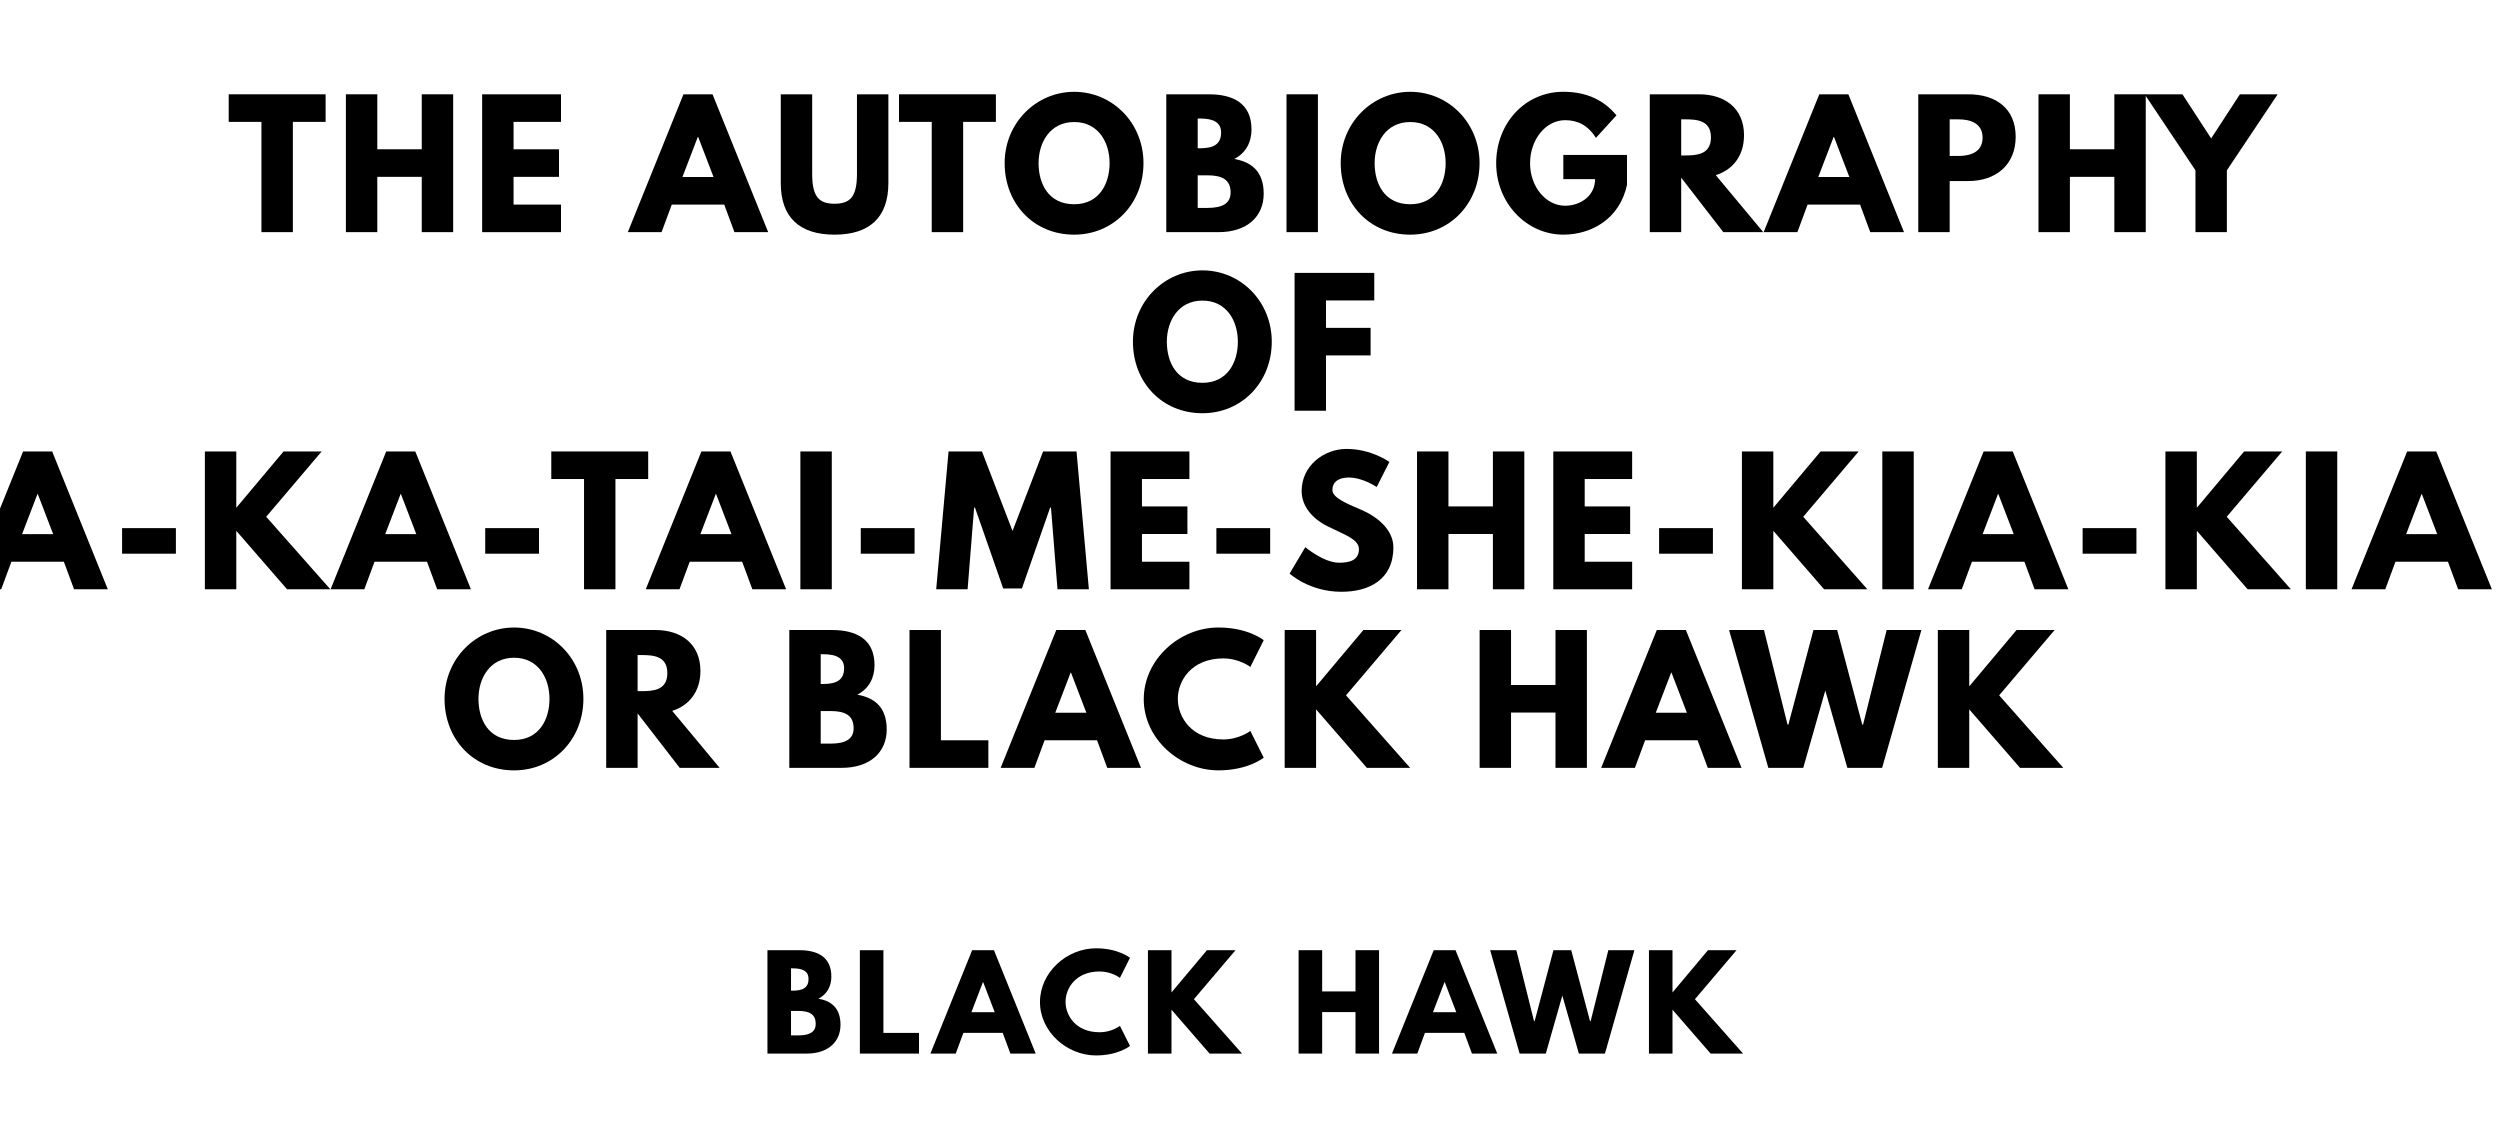
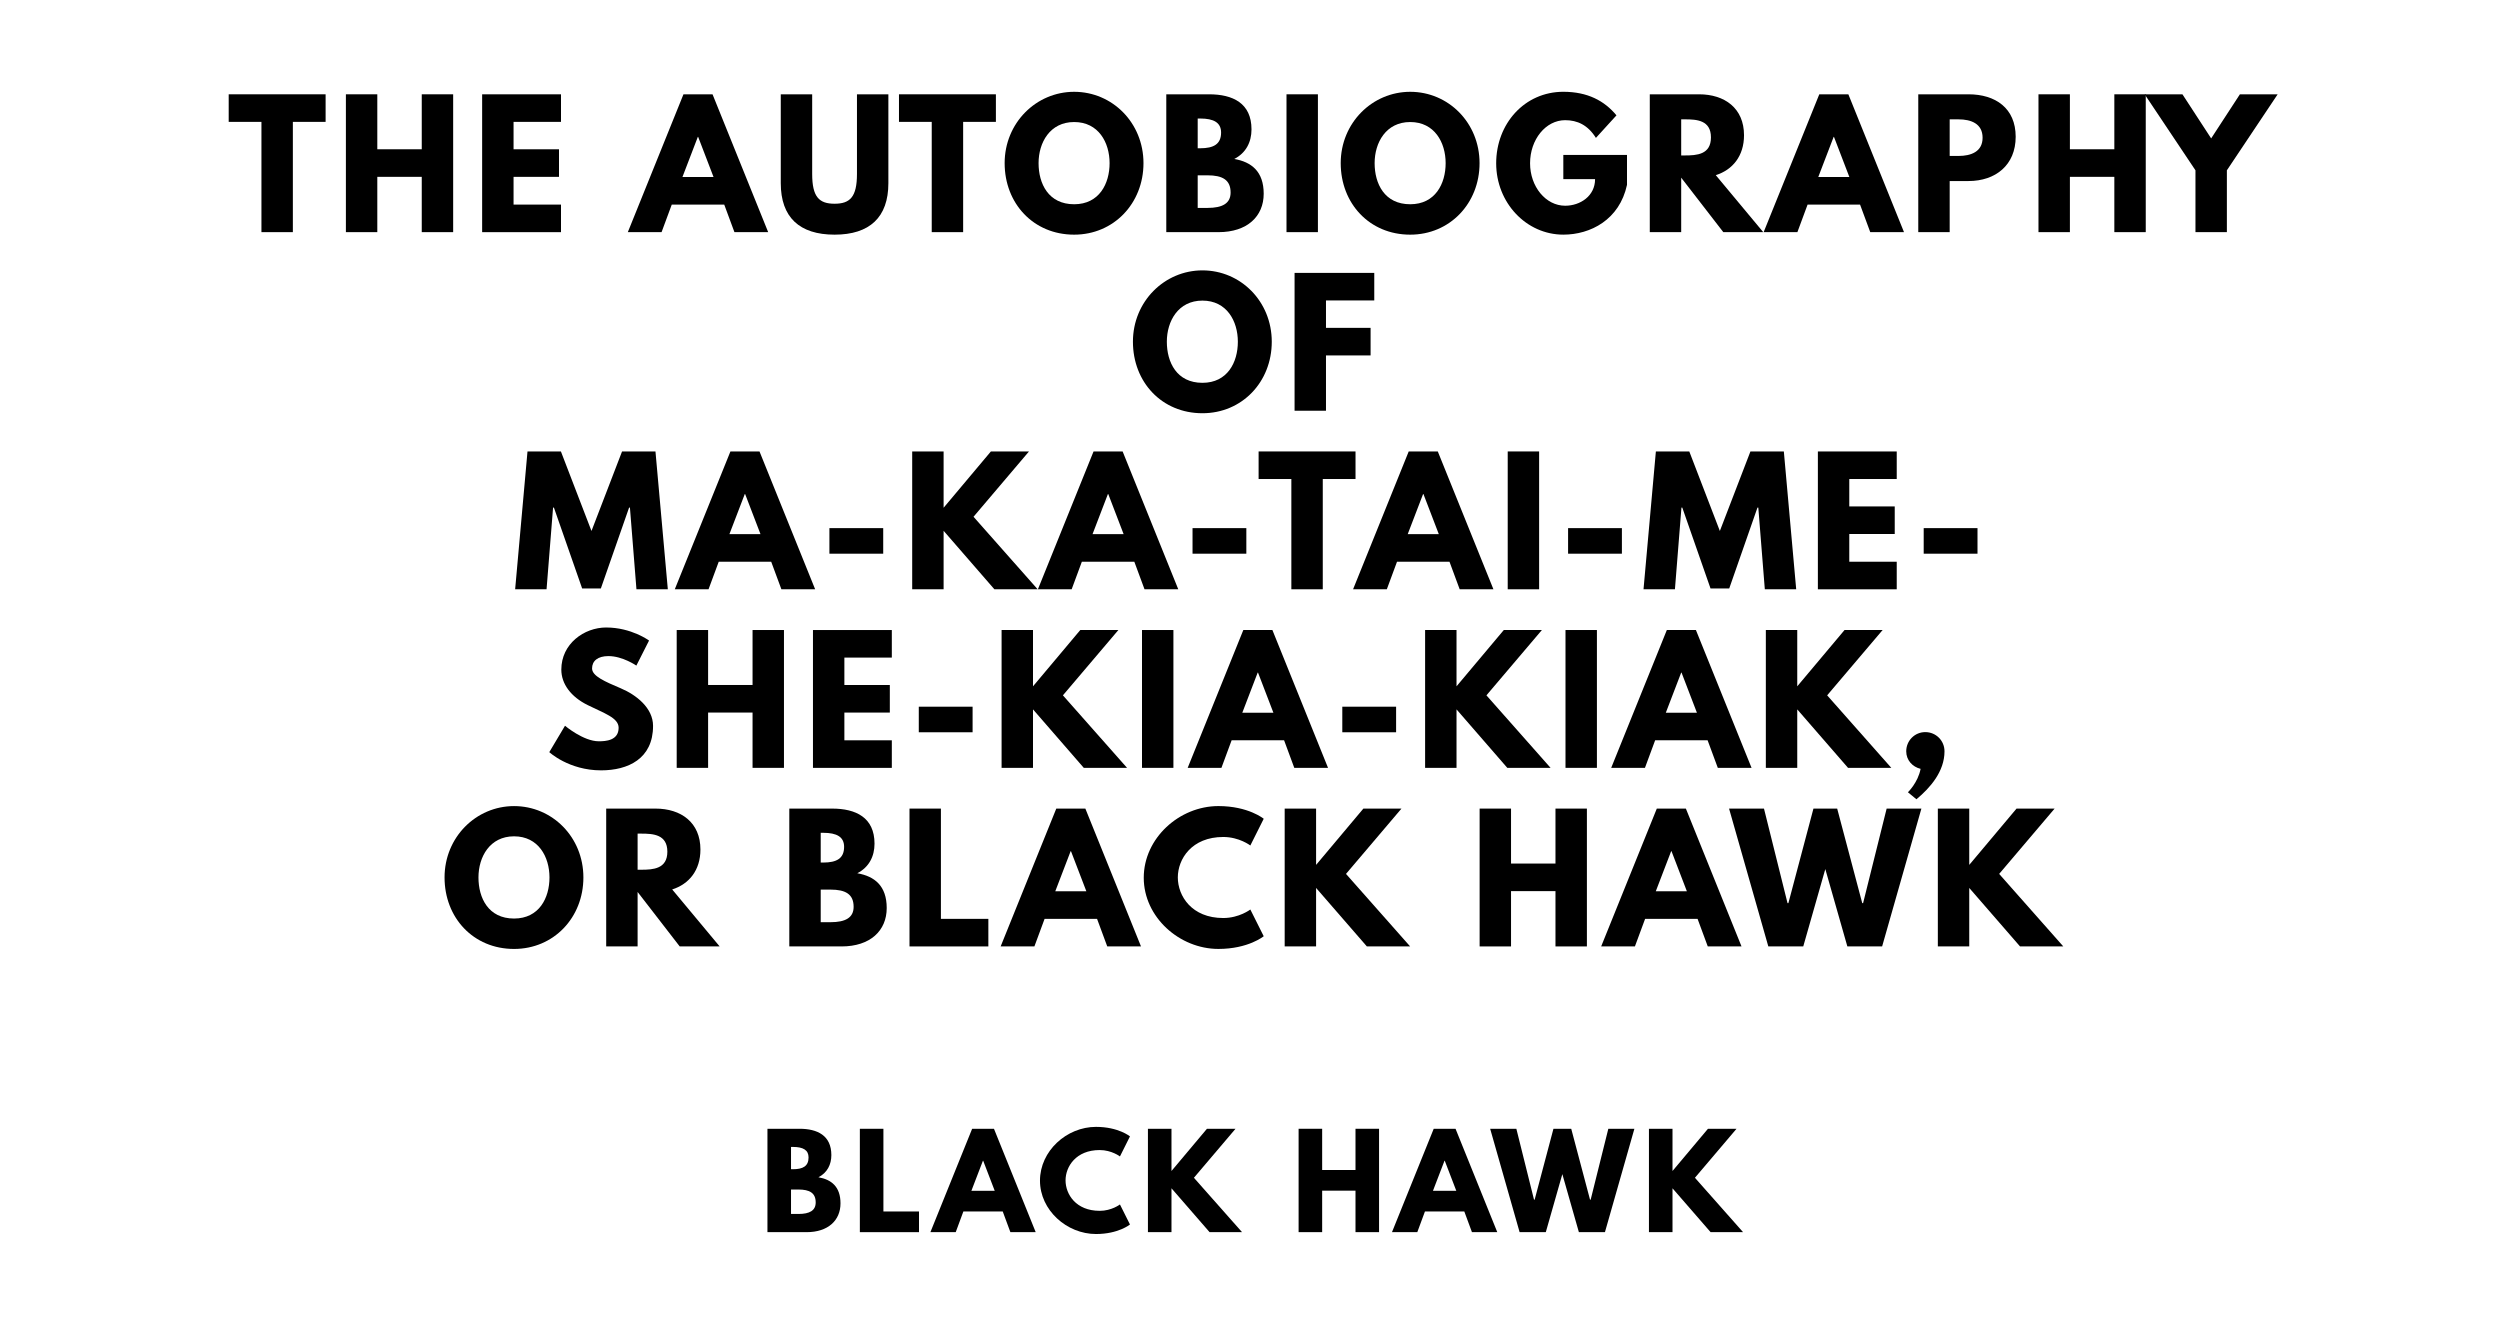
- <svg xmlns="http://www.w3.org/2000/svg" version="1.1" viewBox="0 0 1400 640">
+ <svg xmlns="http://www.w3.org/2000/svg" version="1.1" viewBox="0 0 1400 740">
  <g aria-label="THE AUTOBIOGRAPHY">
    <path d="M128.07,68.25l0.00-15.44l54.27,0.00l0.00,15.44l-18.34,0.00l0.00,61.75l-17.59,0.00l0.00-61.75l-18.34,0.00z" />
    <path d="M211.29,99.03l0.00,30.97l-17.59,0.00l0.00-77.19l17.59,0.00l0.00,30.78l24.89,0.00l0.00-30.78l17.59,0.00l0.00,77.19l-17.59,0.00l0.00-30.97l-24.89,0.00z" />
    <path d="M314.16,52.81l0.00,15.44l-26.57,0.00l0.00,15.35l25.45,0.00l0.00,15.44l-25.45,0.00l0.00,15.53l26.57,0.00l0.00,15.44l-44.16,0.00l0.00-77.19l44.16,0.00z" />
    <path d="M399.02,52.81l31.16,77.19l-18.90,0.00l-5.71-15.44l-29.38,0.00l-5.71,15.44l-18.90,0.00l31.16-77.19l16.28,0.00z  M399.58,99.12l-8.61-22.46l-0.19,0.00l-8.61,22.46l17.40,0.00z" />
    <path d="M497.49,52.81l0.00,49.78c0.00,19.09-10.48,28.82-30.13,28.82s-30.13-9.73-30.13-28.82l0.00-49.78l17.59,0.00l0.00,44.63c0.00,12.91,3.93,16.65,12.54,16.65s12.54-3.74,12.54-16.65l0.00-44.63l17.59,0.00z" />
    <path d="M503.43,68.25l0.00-15.44l54.27,0.00l0.00,15.44l-18.34,0.00l0.00,61.75l-17.59,0.00l0.00-61.75l-18.34,0.00z" />
    <path d="M562.60,91.36c0.00-22.55,17.68-39.95,38.92-39.95c21.43,0.00,38.83,17.40,38.83,39.95s-16.65,40.05-38.83,40.05c-22.83,0.00-38.92-17.50-38.92-40.05z  M581.60,91.36c0.00,11.51,5.52,23.02,19.93,23.02c14.04,0.00,19.84-11.51,19.84-23.02s-6.18-23.02-19.84-23.02c-13.57,0.00-19.93,11.51-19.93,23.02z" />
    <path d="M653.12,52.81l23.95,0.00c13.29,0.00,23.77,4.96,23.77,19.65c0.00,7.11-3.09,13.19-9.64,16.56c9.64,1.68,16.47,7.02,16.47,19.46c0.00,12.73-9.26,21.52-25.26,21.52l-29.29,0.00l0.00-77.19z  M670.71,83.03l1.40,0.00c7.58,0.00,11.70-2.34,11.70-8.80c0.00-5.52-4.02-7.86-11.70-7.86l-1.40,0.00l0.00,16.65z  M670.71,116.43l5.52,0.00c8.33,0.00,12.91-2.53,12.91-8.61c0.00-7.11-4.58-9.64-12.91-9.64l-5.52,0.00l0.00,18.25z" />
    <path d="M738.03,52.81l0.00,77.19l-17.59,0.00l0.00-77.19l17.59,0.00z" />
    <path d="M750.80,91.36c0.00-22.55,17.68-39.95,38.92-39.95c21.43,0.00,38.83,17.40,38.83,39.95s-16.65,40.05-38.83,40.05c-22.83,0.00-38.92-17.50-38.92-40.05z  M769.79,91.36c0.00,11.51,5.52,23.02,19.93,23.02c14.04,0.00,19.84-11.51,19.84-23.02s-6.18-23.02-19.84-23.02c-13.57,0.00-19.93,11.51-19.93,23.02z" />
    <path d="M911.12,86.77l0.00,16.75c-4.21,19.56-20.49,27.88-35.65,27.88c-20.77,0.00-37.61-17.87-37.61-39.95c0.00-22.18,15.91-40.05,37.61-40.05c13.57,0.00,23.02,5.05,29.75,13.19l-11.51,12.63c-4.49-7.20-10.39-9.92-17.22-9.92c-10.85,0.00-19.65,10.76-19.65,24.14c0.00,13.10,8.80,23.77,19.65,23.77c8.42,0.00,16.75-5.43,16.75-14.88l-17.78,0.00l0.00-13.57l35.65,0.00z" />
    <path d="M923.88,52.81l27.60,0.00c14.32,0.00,25.17,7.77,25.17,22.92c0.00,11.60-6.36,19.37-15.81,22.36l26.57,31.91l-22.36,0.00l-23.58-30.50l0.00,30.50l-17.59,0.00l0.00-77.19z  M941.47,87.05l2.06,0.00c6.64,0.00,14.60-0.47,14.60-10.11s-7.95-10.11-14.60-10.11l-2.06,0.00l0.00,20.21z" />
    <path d="M1035.08,52.81l31.16,77.19l-18.90,0.00l-5.71-15.44l-29.38,0.00l-5.71,15.44l-18.90,0.00l31.16-77.19l16.28,0.00z  M1035.64,99.12l-8.61-22.46l-0.19,0.00l-8.61,22.46l17.40,0.00z" />
    <path d="M1074.23,52.81l28.16,0.00c15.06,0.00,26.39,7.77,26.39,23.77c0.00,15.91-11.32,24.80-26.39,24.80l-10.57,0.00l0.00,28.63l-17.59,0.00l0.00-77.19z  M1091.82,87.33l4.96,0.00c6.92,0.00,13.47-2.34,13.47-10.20c0.00-7.95-6.55-10.29-13.47-10.29l-4.96,0.00l0.00,20.49z" />
    <path d="M1159.14,99.03l0.00,30.97l-17.59,0.00l0.00-77.19l17.59,0.00l0.00,30.78l24.89,0.00l0.00-30.78l17.59,0.00l0.00,77.19l-17.59,0.00l0.00-30.97l-24.89,0.00z" />
    <path d="M1201.01,52.81l21.15,0.00l16.09,24.70l16.09-24.70l21.15,0.00l-28.44,42.57l0.00,34.62l-17.59,0.00l0.00-34.62z" />
  </g>
  <g aria-label="OF">
    <path d="M634.44,191.36c0.00-22.55,17.68-39.95,38.92-39.95c21.43,0.00,38.83,17.40,38.83,39.95s-16.65,40.05-38.83,40.05c-22.83,0.00-38.92-17.50-38.92-40.05z  M653.43,191.36c0.00,11.51,5.52,23.02,19.93,23.02c14.04,0.00,19.84-11.51,19.84-23.02s-6.18-23.02-19.84-23.02c-13.57,0.00-19.93,11.51-19.93,23.02z" />
    <path d="M769.59,152.81l0.00,15.44l-27.04,0.00l0.00,15.35l24.98,0.00l0.00,15.44l-24.98,0.00l0.00,30.97l-17.59,0.00l0.00-77.19l44.63,0.00z" />
  </g>
-   <g aria-label="MA-KA-TAI-ME-SHE-KIA-KIAK,">
-     <path d="M-39.69,330.00l-3.65-45.75l-0.47,0.00l-15.81,45.29l-10.48,0.00l-15.81-45.29l-0.47,0.00l-3.65,45.75l-17.59,0.00l6.92-77.19l18.71,0.00l17.12,44.54l17.12-44.54l18.71,0.00l6.92,77.19l-17.59,0.00z" />
-     <path d="M29.21,252.81l31.16,77.19l-18.90,0.00l-5.71-15.44l-29.38,0.00l-5.71,15.44l-18.90,0.00l31.16-77.19l16.28,0.00z  M29.77,299.12l-8.61-22.46l-0.19,0.00l-8.61,22.46l17.40,0.00z" />
-     <path d="M68.37,295.75l30.13,0.00l0.00,14.32l-30.13,0.00l0.00-14.32z" />
-     <path d="M184.99,330.00l-24.23,0.00l-28.44-32.75l0.00,32.75l-17.59,0.00l0.00-77.19l17.59,0.00l0.00,31.53l26.48-31.53l21.33,0.00l-31.06,36.58z" />
-     <path d="M232.56,252.81l31.16,77.19l-18.90,0.00l-5.71-15.44l-29.38,0.00l-5.71,15.44l-18.90,0.00l31.16-77.19l16.28,0.00z  M233.13,299.12l-8.61-22.46l-0.19,0.00l-8.61,22.46l17.40,0.00z" />
-     <path d="M271.72,295.75l30.13,0.00l0.00,14.32l-30.13,0.00l0.00-14.32z" />
-     <path d="M308.72,268.25l0.00-15.44l54.27,0.00l0.00,15.44l-18.34,0.00l0.00,61.75l-17.59,0.00l0.00-61.75l-18.34,0.00z" />
-     <path d="M409.06,252.81l31.16,77.19l-18.90,0.00l-5.71-15.44l-29.38,0.00l-5.71,15.44l-18.90,0.00l31.16-77.19l16.28,0.00z  M409.62,299.12l-8.61-22.46l-0.19,0.00l-8.61,22.46l17.40,0.00z" />
-     <path d="M465.80,252.81l0.00,77.19l-17.59,0.00l0.00-77.19l17.59,0.00z" />
-     <path d="M482.03,295.75l30.13,0.00l0.00,14.32l-30.13,0.00l0.00-14.32z" />
-     <path d="M592.20,330.00l-3.65-45.75l-0.47,0.00l-15.81,45.29l-10.48,0.00l-15.81-45.29l-0.47,0.00l-3.65,45.75l-17.59,0.00l6.92-77.19l18.71,0.00l17.12,44.54l17.12-44.54l18.71,0.00l6.92,77.19l-17.59,0.00z" />
-     <path d="M666.07,252.81l0.00,15.44l-26.57,0.00l0.00,15.35l25.45,0.00l0.00,15.44l-25.45,0.00l0.00,15.53l26.57,0.00l0.00,15.44l-44.16,0.00l0.00-77.19l44.16,0.00z" />
-     <path d="M681.17,295.75l30.13,0.00l0.00,14.32l-30.13,0.00l0.00-14.32z" />
-     <path d="M754.10,251.40c14.04,0.00,23.95,7.30,23.95,7.30l-7.11,14.04s-7.67-5.33-15.63-5.33c-5.99,0.00-9.17,2.71-9.17,6.92c0.00,4.30,7.30,7.39,16.09,11.13c8.61,3.65,18.06,10.95,18.06,21.05c0.00,18.43-14.04,24.89-29.10,24.89c-18.06,0.00-29.01-10.20-29.01-10.20l8.80-14.78s10.29,8.70,18.90,8.70c3.84,0.00,11.13-0.37,11.13-7.58c0.00-5.61-8.23-8.14-17.40-12.73c-9.26-4.58-14.69-11.79-14.69-19.84c0.00-14.41,12.73-23.58,25.17-23.58z" />
-     <path d="M811.13,299.03l0.00,30.97l-17.59,0.00l0.00-77.19l17.59,0.00l0.00,30.78l24.89,0.00l0.00-30.78l17.59,0.00l0.00,77.19l-17.59,0.00l0.00-30.97l-24.89,0.00z" />
-     <path d="M914.00,252.81l0.00,15.44l-26.57,0.00l0.00,15.35l25.45,0.00l0.00,15.44l-25.45,0.00l0.00,15.53l26.57,0.00l0.00,15.44l-44.16,0.00l0.00-77.19l44.16,0.00z" />
-     <path d="M929.10,295.75l30.13,0.00l0.00,14.32l-30.13,0.00l0.00-14.32z" />
-     <path d="M1045.73,330.00l-24.23,0.00l-28.44-32.75l0.00,32.75l-17.59,0.00l0.00-77.19l17.59,0.00l0.00,31.53l26.48-31.53l21.33,0.00l-31.06,36.58z" />
-     <path d="M1071.69,252.81l0.00,77.19l-17.59,0.00l0.00-77.19l17.59,0.00z" />
-     <path d="M1127.12,252.81l31.16,77.19l-18.90,0.00l-5.71-15.44l-29.38,0.00l-5.71,15.44l-18.90,0.00l31.16-77.19l16.28,0.00z  M1127.68,299.12l-8.61-22.46l-0.19,0.00l-8.61,22.46l17.40,0.00z" />
-     <path d="M1166.27,295.75l30.13,0.00l0.00,14.32l-30.13,0.00l0.00-14.32z" />
-     <path d="M1282.90,330.00l-24.23,0.00l-28.44-32.75l0.00,32.75l-17.59,0.00l0.00-77.19l17.59,0.00l0.00,31.53l26.48-31.53l21.33,0.00l-31.06,36.58z" />
-     <path d="M1308.86,252.81l0.00,77.19l-17.59,0.00l0.00-77.19l17.59,0.00z" />
-     <path d="M1364.29,252.81l31.16,77.19l-18.90,0.00l-5.71-15.44l-29.38,0.00l-5.71,15.44l-18.90,0.00l31.16-77.19l16.28,0.00z  M1364.85,299.12l-8.61-22.46l-0.19,0.00l-8.61,22.46l17.40,0.00z" />
-     <path d="M1473.71,330.00l-24.23,0.00l-28.44-32.75l0.00,32.75l-17.59,0.00l0.00-77.19l17.59,0.00l0.00,31.53l26.48-31.53l21.33,0.00l-31.06,36.58z" />
-     <path d="M1492.75,309.98c5.99,0.00,10.76,4.77,10.76,10.76c0.00,11.32-8.05,20.49-15.72,26.85l-4.77-3.93s5.61-5.33,7.11-13.10c-4.58-1.12-8.05-4.87-8.05-9.82c0.00-5.99,4.77-10.76,10.67-10.76z" />
+   <g aria-label="MA-KA-TAI-ME-">
+     <path d="M356.41,330.00l-3.65-45.75l-0.47,0.00l-15.81,45.29l-10.48,0.00l-15.81-45.29l-0.47,0.00l-3.65,45.75l-17.59,0.00l6.92-77.19l18.71,0.00l17.12,44.54l17.12-44.54l18.71,0.00l6.92,77.19l-17.59,0.00z" />
+     <path d="M425.32,252.81l31.16,77.19l-18.90,0.00l-5.71-15.44l-29.38,0.00l-5.71,15.44l-18.90,0.00l31.16-77.19l16.28,0.00z  M425.88,299.12l-8.61-22.46l-0.19,0.00l-8.61,22.46l17.40,0.00z" />
+     <path d="M464.47,295.75l30.13,0.00l0.00,14.32l-30.13,0.00l0.00-14.32z" />
+     <path d="M581.09,330.00l-24.23,0.00l-28.44-32.75l0.00,32.75l-17.59,0.00l0.00-77.19l17.59,0.00l0.00,31.53l26.48-31.53l21.33,0.00l-31.06,36.58z" />
+     <path d="M628.67,252.81l31.16,77.19l-18.90,0.00l-5.71-15.44l-29.38,0.00l-5.71,15.44l-18.90,0.00l31.16-77.19l16.28,0.00z  M629.23,299.12l-8.61-22.46l-0.19,0.00l-8.61,22.46l17.40,0.00z" />
+     <path d="M667.82,295.75l30.13,0.00l0.00,14.32l-30.13,0.00l0.00-14.32z" />
+     <path d="M704.82,268.25l0.00-15.44l54.27,0.00l0.00,15.44l-18.34,0.00l0.00,61.75l-17.59,0.00l0.00-61.75l-18.34,0.00z" />
+     <path d="M805.16,252.81l31.16,77.19l-18.90,0.00l-5.71-15.44l-29.38,0.00l-5.71,15.44l-18.90,0.00l31.16-77.19l16.28,0.00z  M805.73,299.12l-8.61-22.46l-0.19,0.00l-8.61,22.46l17.40,0.00z" />
+     <path d="M861.91,252.81l0.00,77.19l-17.59,0.00l0.00-77.19l17.59,0.00z" />
+     <path d="M878.13,295.75l30.13,0.00l0.00,14.32l-30.13,0.00l0.00-14.32z" />
+     <path d="M988.30,330.00l-3.65-45.75l-0.47,0.00l-15.81,45.29l-10.48,0.00l-15.81-45.29l-0.47,0.00l-3.65,45.75l-17.59,0.00l6.92-77.19l18.71,0.00l17.12,44.54l17.12-44.54l18.71,0.00l6.92,77.19l-17.59,0.00z" />
+     <path d="M1062.17,252.81l0.00,15.44l-26.57,0.00l0.00,15.35l25.45,0.00l0.00,15.44l-25.45,0.00l0.00,15.53l26.57,0.00l0.00,15.44l-44.16,0.00l0.00-77.19l44.16,0.00z" />
+     <path d="M1077.27,295.75l30.13,0.00l0.00,14.32l-30.13,0.00l0.00-14.32z" />
+   </g>
+   <g aria-label="SHE-KIA-KIAK,">
+     <path d="M339.52,351.40c14.04,0.00,23.95,7.30,23.95,7.30l-7.11,14.04s-7.67-5.33-15.63-5.33c-5.99,0.00-9.17,2.71-9.17,6.92c0.00,4.30,7.30,7.39,16.09,11.13c8.61,3.65,18.06,10.95,18.06,21.05c0.00,18.43-14.04,24.89-29.10,24.89c-18.06,0.00-29.01-10.20-29.01-10.20l8.80-14.78s10.29,8.70,18.90,8.70c3.84,0.00,11.13-0.37,11.13-7.58c0.00-5.61-8.23-8.14-17.40-12.73c-9.26-4.58-14.69-11.79-14.69-19.84c0.00-14.41,12.73-23.58,25.17-23.58z" />
+     <path d="M396.54,399.03l0.00,30.97l-17.59,0.00l0.00-77.19l17.59,0.00l0.00,30.78l24.89,0.00l0.00-30.78l17.59,0.00l0.00,77.19l-17.59,0.00l0.00-30.97l-24.89,0.00z" />
+     <path d="M499.42,352.81l0.00,15.44l-26.57,0.00l0.00,15.35l25.45,0.00l0.00,15.44l-25.45,0.00l0.00,15.53l26.57,0.00l0.00,15.44l-44.16,0.00l0.00-77.19l44.16,0.00z" />
+     <path d="M514.52,395.75l30.13,0.00l0.00,14.32l-30.13,0.00l0.00-14.32z" />
+     <path d="M631.15,430.00l-24.23,0.00l-28.44-32.75l0.00,32.75l-17.59,0.00l0.00-77.19l17.59,0.00l0.00,31.53l26.48-31.53l21.33,0.00l-31.06,36.58z" />
+     <path d="M657.11,352.81l0.00,77.19l-17.59,0.00l0.00-77.19l17.59,0.00z" />
+     <path d="M712.54,352.81l31.16,77.19l-18.90,0.00l-5.71-15.44l-29.38,0.00l-5.71,15.44l-18.90,0.00l31.16-77.19l16.28,0.00z  M713.10,399.12l-8.61-22.46l-0.19,0.00l-8.61,22.46l17.40,0.00z" />
+     <path d="M751.69,395.75l30.13,0.00l0.00,14.32l-30.13,0.00l0.00-14.32z" />
+     <path d="M868.32,430.00l-24.23,0.00l-28.44-32.75l0.00,32.75l-17.59,0.00l0.00-77.19l17.59,0.00l0.00,31.53l26.48-31.53l21.33,0.00l-31.06,36.58z" />
+     <path d="M894.27,352.81l0.00,77.19l-17.59,0.00l0.00-77.19l17.59,0.00z" />
+     <path d="M949.71,352.81l31.16,77.19l-18.90,0.00l-5.71-15.44l-29.38,0.00l-5.71,15.44l-18.90,0.00l31.16-77.19l16.28,0.00z  M950.27,399.12l-8.61-22.46l-0.19,0.00l-8.61,22.46l17.40,0.00z" />
+     <path d="M1059.13,430.00l-24.23,0.00l-28.44-32.75l0.00,32.75l-17.59,0.00l0.00-77.19l17.59,0.00l0.00,31.53l26.48-31.53l21.33,0.00l-31.06,36.58z" />
+     <path d="M1078.16,409.98c5.99,0.00,10.76,4.77,10.76,10.76c0.00,11.32-8.05,20.49-15.72,26.85l-4.77-3.93s5.61-5.33,7.11-13.10c-4.58-1.12-8.05-4.87-8.05-9.82c0.00-5.99,4.77-10.76,10.67-10.76z" />
  </g>
  <g aria-label="OR BLACK HAWK">
-     <path d="M248.95,391.36c0.00-22.55,17.68-39.95,38.92-39.95c21.43,0.00,38.83,17.40,38.83,39.95s-16.65,40.05-38.83,40.05c-22.83,0.00-38.92-17.50-38.92-40.05z  M267.94,391.36c0.00,11.51,5.52,23.02,19.93,23.02c14.04,0.00,19.84-11.51,19.84-23.02s-6.18-23.02-19.84-23.02c-13.57,0.00-19.93,11.51-19.93,23.02z" />
-     <path d="M339.47,352.81l27.60,0.00c14.32,0.00,25.17,7.77,25.17,22.92c0.00,11.60-6.36,19.37-15.81,22.36l26.57,31.91l-22.36,0.00l-23.58-30.50l0.00,30.50l-17.59,0.00l0.00-77.19z  M357.06,387.05l2.06,0.00c6.64,0.00,14.60-0.47,14.60-10.11s-7.95-10.11-14.60-10.11l-2.06,0.00l0.00,20.21z" />
-     <path d="M442.01,352.81l23.95,0.00c13.29,0.00,23.77,4.96,23.77,19.65c0.00,7.11-3.09,13.19-9.64,16.56c9.64,1.68,16.47,7.02,16.47,19.46c0.00,12.73-9.26,21.52-25.26,21.52l-29.29,0.00l0.00-77.19z  M459.60,383.03l1.40,0.00c7.58,0.00,11.70-2.34,11.70-8.80c0.00-5.52-4.02-7.86-11.70-7.86l-1.40,0.00l0.00,16.65z  M459.60,416.43l5.52,0.00c8.33,0.00,12.91-2.53,12.91-8.61c0.00-7.11-4.58-9.64-12.91-9.64l-5.52,0.00l0.00,18.25z" />
-     <path d="M526.91,352.81l0.00,61.75l26.57,0.00l0.00,15.44l-44.16,0.00l0.00-77.19l17.59,0.00z" />
-     <path d="M607.80,352.81l31.16,77.19l-18.90,0.00l-5.71-15.44l-29.38,0.00l-5.71,15.44l-18.90,0.00l31.16-77.19l16.28,0.00z  M608.36,399.12l-8.61-22.46l-0.19,0.00l-8.61,22.46l17.40,0.00z" />
-     <path d="M685.03,414.09c8.98,0.00,15.16-4.77,15.16-4.77l7.49,14.97s-8.61,7.11-25.36,7.11c-21.80,0.00-41.82-17.78-41.82-39.86c0.00-22.18,19.93-40.14,41.82-40.14c16.75,0.00,25.36,7.11,25.36,7.11l-7.49,14.97s-6.18-4.77-15.16-4.77c-17.68,0.00-25.45,12.35-25.45,22.64c0.00,10.39,7.77,22.74,25.45,22.74z" />
-     <path d="M789.68,430.00l-24.23,0.00l-28.44-32.75l0.00,32.75l-17.59,0.00l0.00-77.19l17.59,0.00l0.00,31.53l26.48-31.53l21.33,0.00l-31.06,36.58z" />
-     <path d="M846.18,399.03l0.00,30.97l-17.59,0.00l0.00-77.19l17.59,0.00l0.00,30.78l24.89,0.00l0.00-30.78l17.59,0.00l0.00,77.19l-17.59,0.00l0.00-30.97l-24.89,0.00z" />
-     <path d="M944.09,352.81l31.16,77.19l-18.90,0.00l-5.71-15.44l-29.38,0.00l-5.71,15.44l-18.90,0.00l31.16-77.19l16.28,0.00z  M944.65,399.12l-8.61-22.46l-0.19,0.00l-8.61,22.46l17.40,0.00z" />
-     <path d="M1034.52,430.00l-12.35-43.32l-12.35,43.32l-19.56,0.00l-21.99-77.19l19.56,0.00l13.19,52.96l0.47,0.00l14.04-52.96l13.29,0.00l14.04,52.96l0.47,0.00l13.19-52.96l19.46,0.00l-21.99,77.19l-19.46,0.00z" />
-     <path d="M1155.45,430.00l-24.23,0.00l-28.44-32.75l0.00,32.75l-17.59,0.00l0.00-77.19l17.59,0.00l0.00,31.53l26.48-31.53l21.33,0.00l-31.06,36.58z" />
+     <path d="M248.95,491.36c0.00-22.55,17.68-39.95,38.92-39.95c21.43,0.00,38.83,17.40,38.83,39.95s-16.65,40.05-38.83,40.05c-22.83,0.00-38.92-17.50-38.92-40.05z  M267.94,491.36c0.00,11.51,5.52,23.02,19.93,23.02c14.04,0.00,19.84-11.51,19.84-23.02s-6.18-23.02-19.84-23.02c-13.57,0.00-19.93,11.51-19.93,23.02z" />
+     <path d="M339.47,452.81l27.60,0.00c14.32,0.00,25.17,7.77,25.17,22.92c0.00,11.60-6.36,19.37-15.81,22.36l26.57,31.91l-22.36,0.00l-23.58-30.50l0.00,30.50l-17.59,0.00l0.00-77.19z  M357.06,487.05l2.06,0.00c6.64,0.00,14.60-0.47,14.60-10.11s-7.95-10.11-14.60-10.11l-2.06,0.00l0.00,20.21z" />
+     <path d="M442.01,452.81l23.95,0.00c13.29,0.00,23.77,4.96,23.77,19.65c0.00,7.11-3.09,13.19-9.64,16.56c9.64,1.68,16.47,7.02,16.47,19.46c0.00,12.73-9.26,21.52-25.26,21.52l-29.29,0.00l0.00-77.19z  M459.60,483.03l1.40,0.00c7.58,0.00,11.70-2.34,11.70-8.80c0.00-5.52-4.02-7.86-11.70-7.86l-1.40,0.00l0.00,16.65z  M459.60,516.43l5.52,0.00c8.33,0.00,12.91-2.53,12.91-8.61c0.00-7.11-4.58-9.64-12.91-9.64l-5.52,0.00l0.00,18.25z" />
+     <path d="M526.91,452.81l0.00,61.75l26.57,0.00l0.00,15.44l-44.16,0.00l0.00-77.19l17.59,0.00z" />
+     <path d="M607.80,452.81l31.16,77.19l-18.90,0.00l-5.71-15.44l-29.38,0.00l-5.71,15.44l-18.90,0.00l31.16-77.19l16.28,0.00z  M608.36,499.12l-8.61-22.46l-0.19,0.00l-8.61,22.46l17.40,0.00z" />
+     <path d="M685.03,514.09c8.98,0.00,15.16-4.77,15.16-4.77l7.49,14.97s-8.61,7.11-25.36,7.11c-21.80,0.00-41.82-17.78-41.82-39.86c0.00-22.18,19.93-40.14,41.82-40.14c16.75,0.00,25.36,7.11,25.36,7.11l-7.49,14.97s-6.18-4.77-15.16-4.77c-17.68,0.00-25.45,12.35-25.45,22.64c0.00,10.39,7.77,22.74,25.45,22.74z" />
+     <path d="M789.68,530.00l-24.23,0.00l-28.44-32.75l0.00,32.75l-17.59,0.00l0.00-77.19l17.59,0.00l0.00,31.53l26.48-31.53l21.33,0.00l-31.06,36.58z" />
+     <path d="M846.18,499.03l0.00,30.97l-17.59,0.00l0.00-77.19l17.59,0.00l0.00,30.78l24.89,0.00l0.00-30.78l17.59,0.00l0.00,77.19l-17.59,0.00l0.00-30.97l-24.89,0.00z" />
+     <path d="M944.09,452.81l31.16,77.19l-18.90,0.00l-5.71-15.44l-29.38,0.00l-5.71,15.44l-18.90,0.00l31.16-77.19l16.28,0.00z  M944.65,499.12l-8.61-22.46l-0.19,0.00l-8.61,22.46l17.40,0.00z" />
+     <path d="M1034.52,530.00l-12.35-43.32l-12.35,43.32l-19.56,0.00l-21.99-77.19l19.56,0.00l13.19,52.96l0.47,0.00l14.04-52.96l13.29,0.00l14.04,52.96l0.47,0.00l13.19-52.96l19.46,0.00l-21.99,77.19l-19.46,0.00z" />
+     <path d="M1155.45,530.00l-24.23,0.00l-28.44-32.75l0.00,32.75l-17.59,0.00l0.00-77.19l17.59,0.00l0.00,31.53l26.48-31.53l21.33,0.00l-31.06,36.58z" />
  </g>
  <g aria-label="BLACK HAWK">
-     <path d="M429.78,532.11l17.96,0.00c9.96,0.00,17.82,3.72,17.82,14.74c0.00,5.33-2.32,9.89-7.23,12.42c7.23,1.26,12.35,5.26,12.35,14.60c0.00,9.54-6.95,16.14-18.95,16.14l-21.96,0.00l0.00-57.89z  M442.97,554.77l1.05,0.00c5.68,0.00,8.77-1.75,8.77-6.60c0.00-4.14-3.02-5.89-8.77-5.89l-1.05,0.00l0.00,12.49z  M442.97,579.82l4.14,0.00c6.25,0.00,9.68-1.89,9.68-6.46c0.00-5.33-3.44-7.23-9.68-7.23l-4.14,0.00l0.00,13.68z" />
-     <path d="M494.71,532.11l0.00,46.32l19.93,0.00l0.00,11.58l-33.12,0.00l0.00-57.89l13.19,0.00z" />
-     <path d="M556.62,532.11l23.37,57.89l-14.18,0.00l-4.28-11.58l-22.04,0.00l-4.28,11.58l-14.18,0.00l23.37-57.89l12.21,0.00z  M557.04,566.84l-6.46-16.84l-0.14,0.00l-6.46,16.84l13.05,0.00z" />
-     <path d="M615.80,578.07c6.74,0.00,11.37-3.58,11.37-3.58l5.61,11.23s-6.46,5.33-19.02,5.33c-16.35,0.00-31.37-13.33-31.37-29.89c0.00-16.63,14.95-30.11,31.37-30.11c12.56,0.00,19.02,5.33,19.02,5.33l-5.61,11.23s-4.63-3.58-11.37-3.58c-13.26,0.00-19.09,9.26-19.09,16.98c0.00,7.79,5.82,17.05,19.09,17.05z" />
-     <path d="M695.54,590.00l-18.18,0.00l-21.33-24.56l0.00,24.56l-13.19,0.00l0.00-57.89l13.19,0.00l0.00,23.65l19.86-23.65l16.00,0.00l-23.30,27.44z" />
-     <path d="M740.41,566.77l0.00,23.23l-13.19,0.00l0.00-57.89l13.19,0.00l0.00,23.09l18.67,0.00l0.00-23.09l13.19,0.00l0.00,57.89l-13.19,0.00l0.00-23.23l-18.67,0.00z" />
-     <path d="M815.10,532.11l23.37,57.89l-14.18,0.00l-4.28-11.58l-22.04,0.00l-4.28,11.58l-14.18,0.00l23.37-57.89l12.21,0.00z  M815.52,566.84l-6.46-16.84l-0.14,0.00l-6.46,16.84l13.05,0.00z" />
-     <path d="M884.17,590.00l-9.26-32.49l-9.26,32.49l-14.67,0.00l-16.49-57.89l14.67,0.00l9.89,39.72l0.35,0.00l10.53-39.72l9.96,0.00l10.53,39.72l0.35,0.00l9.89-39.72l14.60,0.00l-16.49,57.89l-14.60,0.00z" />
-     <path d="M976.11,590.00l-18.18,0.00l-21.33-24.56l0.00,24.56l-13.19,0.00l0.00-57.89l13.19,0.00l0.00,23.65l19.86-23.65l16.00,0.00l-23.30,27.44z" />
+     <path d="M429.78,632.11l17.96,0.00c9.96,0.00,17.82,3.72,17.82,14.74c0.00,5.33-2.32,9.89-7.23,12.42c7.23,1.26,12.35,5.26,12.35,14.60c0.00,9.54-6.95,16.14-18.95,16.14l-21.96,0.00l0.00-57.89z  M442.97,654.77l1.05,0.00c5.68,0.00,8.77-1.75,8.77-6.60c0.00-4.14-3.02-5.89-8.77-5.89l-1.05,0.00l0.00,12.49z  M442.97,679.82l4.14,0.00c6.25,0.00,9.68-1.89,9.68-6.46c0.00-5.33-3.44-7.23-9.68-7.23l-4.14,0.00l0.00,13.68z" />
+     <path d="M494.71,632.11l0.00,46.32l19.93,0.00l0.00,11.58l-33.12,0.00l0.00-57.89l13.19,0.00z" />
+     <path d="M556.62,632.11l23.37,57.89l-14.18,0.00l-4.28-11.58l-22.04,0.00l-4.28,11.58l-14.18,0.00l23.37-57.89l12.21,0.00z  M557.04,666.84l-6.46-16.84l-0.14,0.00l-6.46,16.84l13.05,0.00z" />
+     <path d="M615.80,678.07c6.74,0.00,11.37-3.58,11.37-3.58l5.61,11.23s-6.46,5.33-19.02,5.33c-16.35,0.00-31.37-13.33-31.37-29.89c0.00-16.63,14.95-30.11,31.37-30.11c12.56,0.00,19.02,5.33,19.02,5.33l-5.61,11.23s-4.63-3.58-11.37-3.58c-13.26,0.00-19.09,9.26-19.09,16.98c0.00,7.79,5.82,17.05,19.09,17.05z" />
+     <path d="M695.54,690.00l-18.18,0.00l-21.33-24.56l0.00,24.56l-13.19,0.00l0.00-57.89l13.19,0.00l0.00,23.65l19.86-23.65l16.00,0.00l-23.30,27.44z" />
+     <path d="M740.41,666.77l0.00,23.23l-13.19,0.00l0.00-57.89l13.19,0.00l0.00,23.09l18.67,0.00l0.00-23.09l13.19,0.00l0.00,57.89l-13.19,0.00l0.00-23.23l-18.67,0.00z" />
+     <path d="M815.10,632.11l23.37,57.89l-14.18,0.00l-4.28-11.58l-22.04,0.00l-4.28,11.58l-14.18,0.00l23.37-57.89l12.21,0.00z  M815.52,666.84l-6.46-16.84l-0.14,0.00l-6.46,16.84l13.05,0.00z" />
+     <path d="M884.17,690.00l-9.26-32.49l-9.26,32.49l-14.67,0.00l-16.49-57.89l14.67,0.00l9.89,39.72l0.35,0.00l10.53-39.72l9.96,0.00l10.53,39.72l0.35,0.00l9.89-39.72l14.60,0.00l-16.49,57.89l-14.60,0.00z" />
+     <path d="M976.11,690.00l-18.18,0.00l-21.33-24.56l0.00,24.56l-13.19,0.00l0.00-57.89l13.19,0.00l0.00,23.65l19.86-23.65l16.00,0.00l-23.30,27.44z" />
  </g>
</svg>
